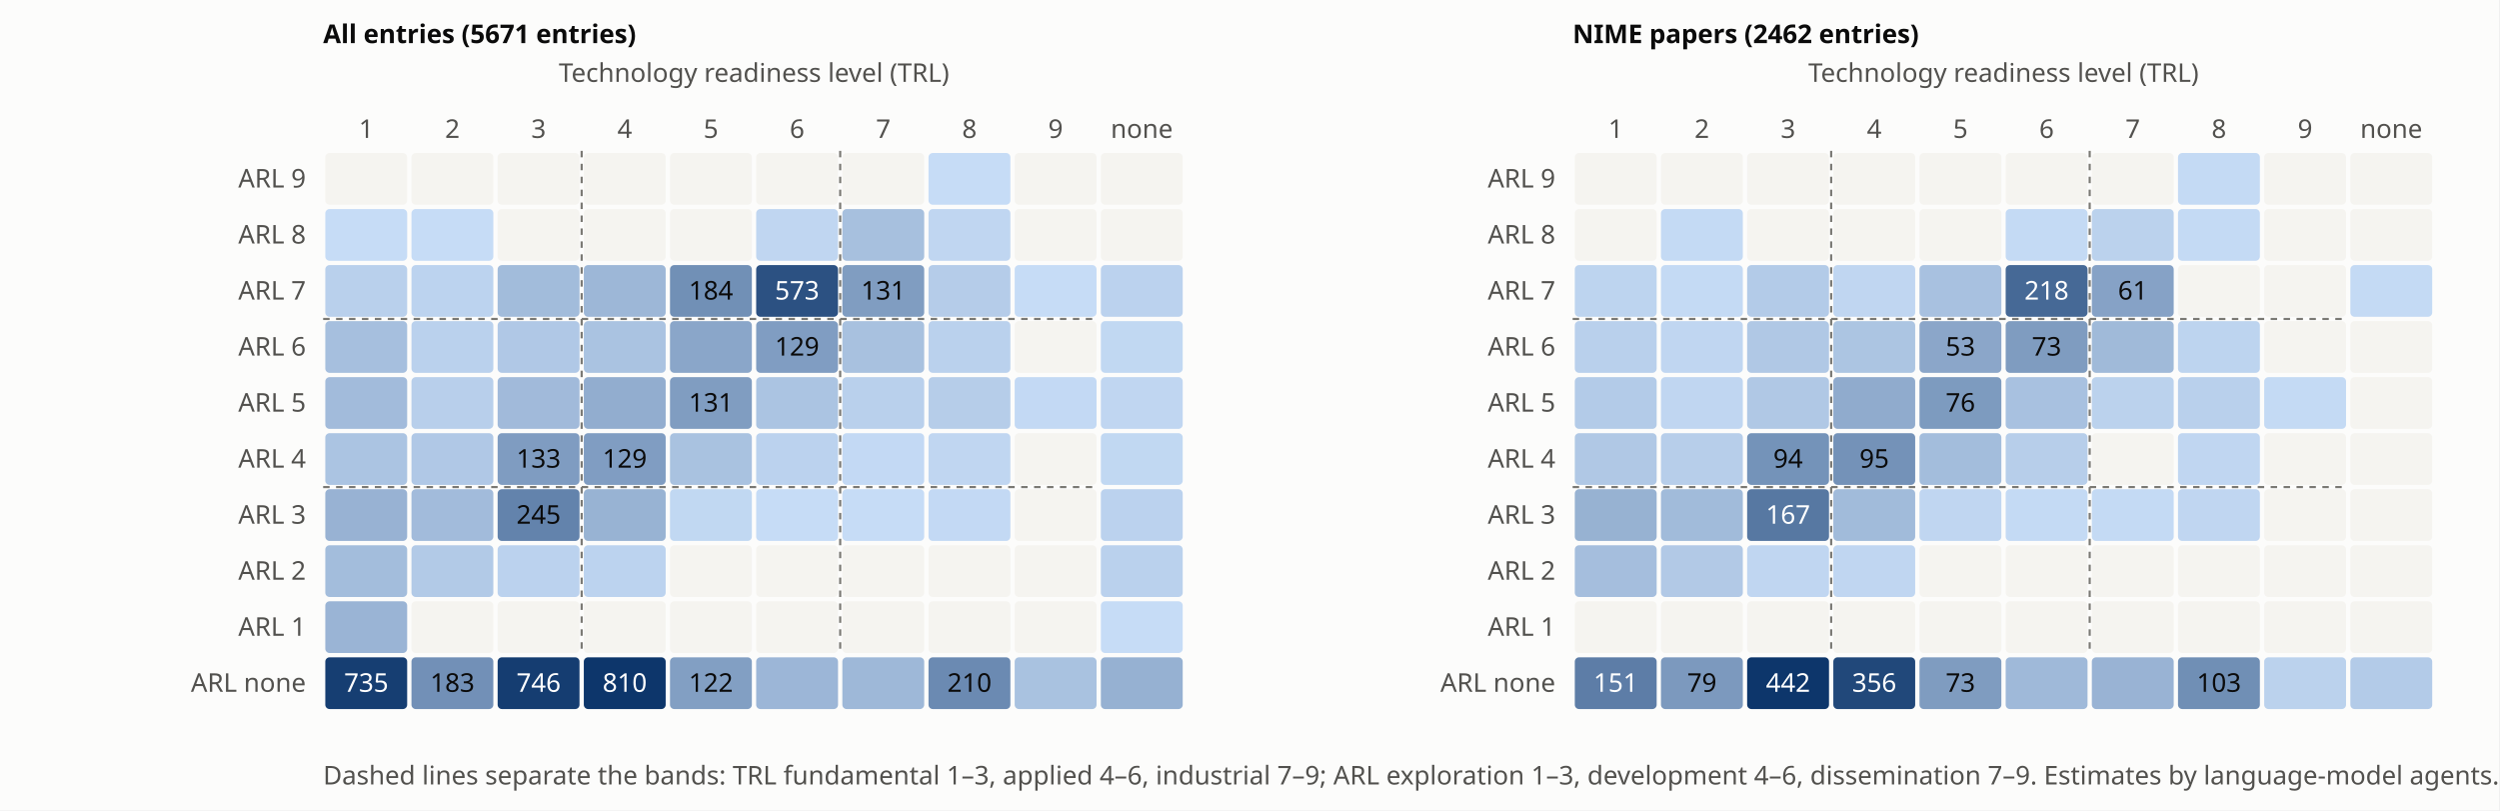
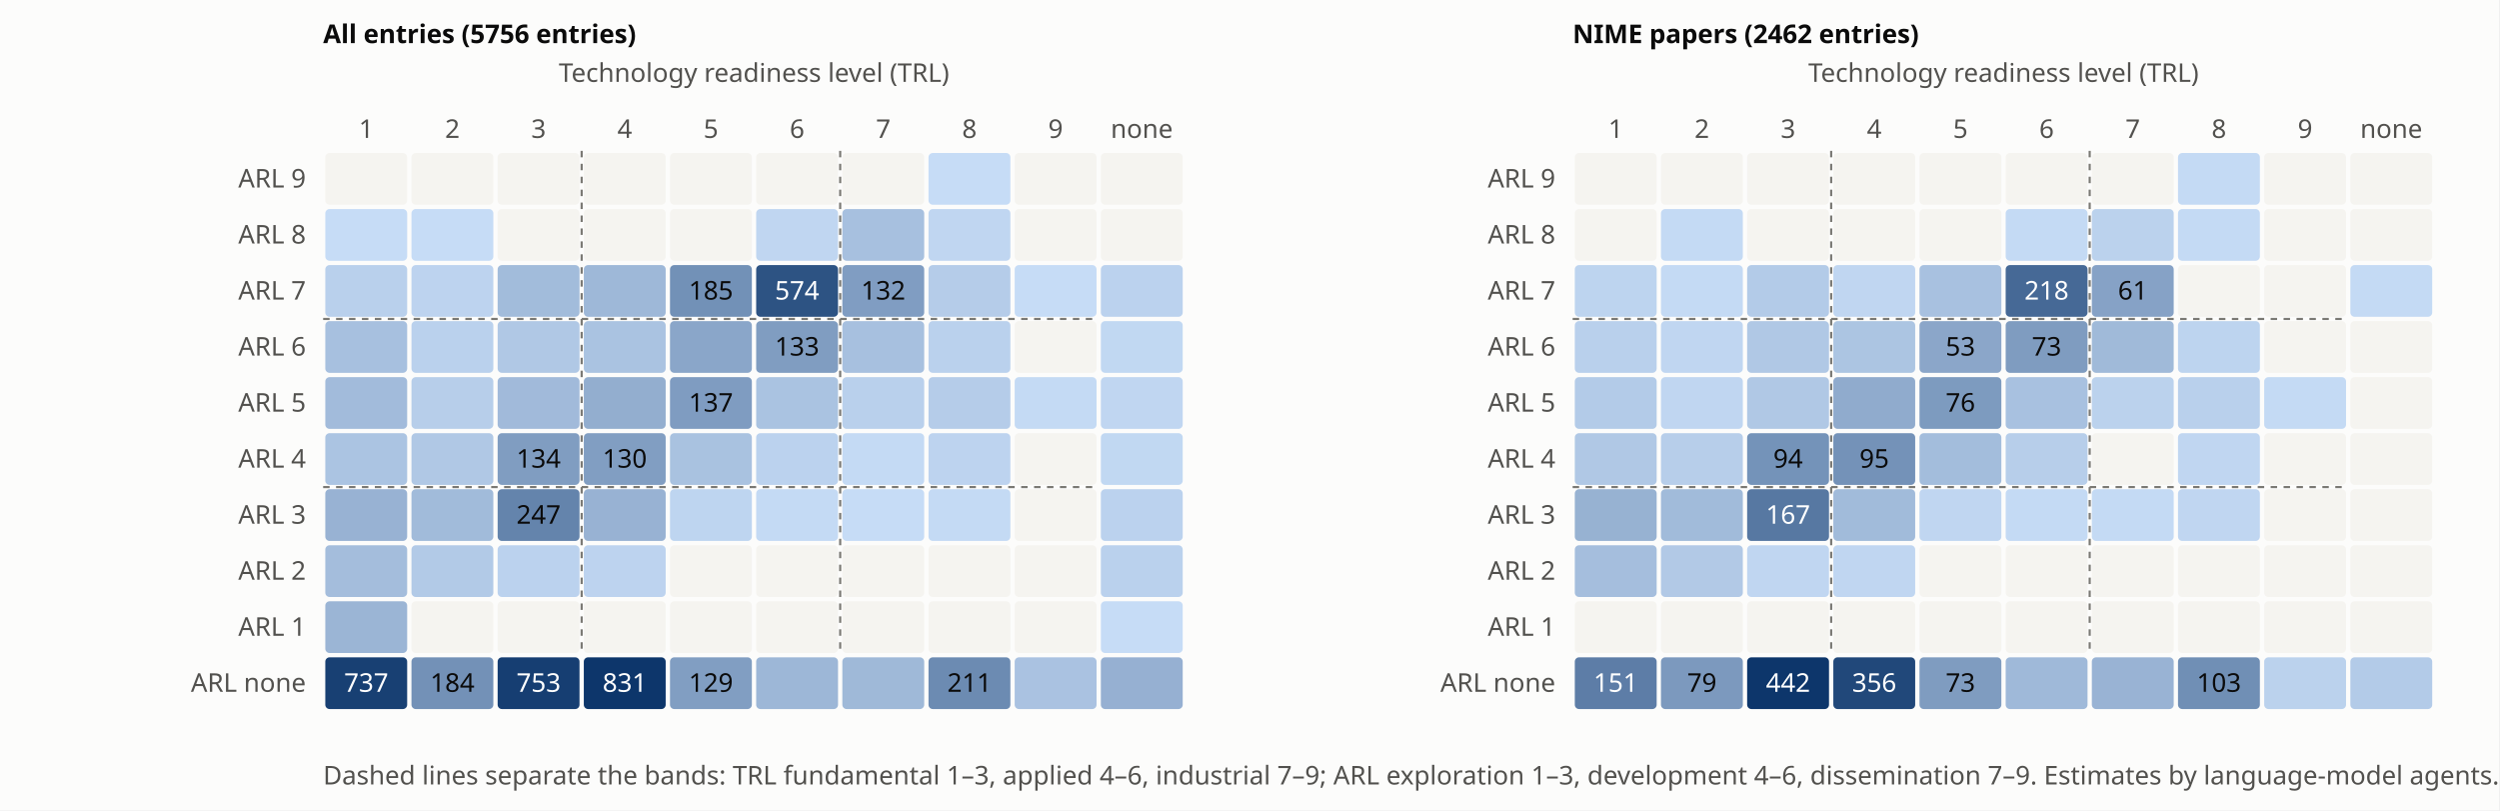
<svg xmlns="http://www.w3.org/2000/svg" width="1160" height="376" viewBox="0 0 1160 376" font-family="system-ui, sans-serif" font-size="12">
  <rect width="1160" height="376" fill="#fcfcfb" />
-   <text x="150" y="20" font-weight="600" fill="#0b0b0b">All entries (5671 entries)</text>
+   <text x="150" y="20" font-weight="600" fill="#0b0b0b">All entries (5756 entries)</text>
  <text x="350" y="38" text-anchor="middle" fill="#52514e">Technology readiness level (TRL)</text>
  <text x="170.0" y="64" text-anchor="middle" fill="#52514e">1</text>
  <text x="210.0" y="64" text-anchor="middle" fill="#52514e">2</text>
  <text x="250.0" y="64" text-anchor="middle" fill="#52514e">3</text>
  <text x="290.0" y="64" text-anchor="middle" fill="#52514e">4</text>
  <text x="330.0" y="64" text-anchor="middle" fill="#52514e">5</text>
  <text x="370.0" y="64" text-anchor="middle" fill="#52514e">6</text>
  <text x="410.0" y="64" text-anchor="middle" fill="#52514e">7</text>
  <text x="450.0" y="64" text-anchor="middle" fill="#52514e">8</text>
  <text x="490.0" y="64" text-anchor="middle" fill="#52514e">9</text>
  <text x="530.0" y="64" text-anchor="middle" fill="#52514e">none</text>
  <text x="142" y="87.0" text-anchor="end" fill="#52514e">ARL 9</text>
  <rect x="151" y="71" width="38" height="24" rx="2" fill="#f5f4f0" />
  <rect x="191" y="71" width="38" height="24" rx="2" fill="#f5f4f0" />
  <rect x="231" y="71" width="38" height="24" rx="2" fill="#f5f4f0" />
  <rect x="271" y="71" width="38" height="24" rx="2" fill="#f5f4f0" />
  <rect x="311" y="71" width="38" height="24" rx="2" fill="#f5f4f0" />
  <rect x="351" y="71" width="38" height="24" rx="2" fill="#f5f4f0" />
  <rect x="391" y="71" width="38" height="24" rx="2" fill="#f5f4f0" />
  <rect x="431" y="71" width="38" height="24" rx="2" fill="#c6dcf6" />
  <rect x="471" y="71" width="38" height="24" rx="2" fill="#f5f4f0" />
  <rect x="511" y="71" width="38" height="24" rx="2" fill="#f5f4f0" />
  <text x="142" y="113.0" text-anchor="end" fill="#52514e">ARL 8</text>
  <rect x="151" y="97" width="38" height="24" rx="2" fill="#c6dcf6" />
  <rect x="191" y="97" width="38" height="24" rx="2" fill="#c6dcf6" />
  <rect x="231" y="97" width="38" height="24" rx="2" fill="#f5f4f0" />
  <rect x="271" y="97" width="38" height="24" rx="2" fill="#f5f4f0" />
  <rect x="311" y="97" width="38" height="24" rx="2" fill="#f5f4f0" />
  <rect x="351" y="97" width="38" height="24" rx="2" fill="#c0d6f1" />
-   <rect x="391" y="97" width="38" height="24" rx="2" fill="#a7c0de" />
+   <rect x="391" y="97" width="38" height="24" rx="2" fill="#a7c0df" />
  <rect x="431" y="97" width="38" height="24" rx="2" fill="#c0d6f1" />
  <rect x="471" y="97" width="38" height="24" rx="2" fill="#f5f4f0" />
  <rect x="511" y="97" width="38" height="24" rx="2" fill="#f5f4f0" />
  <text x="142" y="139.0" text-anchor="end" fill="#52514e">ARL 7</text>
  <rect x="151" y="123" width="38" height="24" rx="2" fill="#b9d0ec" />
-   <rect x="191" y="123" width="38" height="24" rx="2" fill="#bcd3ef" />
+   <rect x="191" y="123" width="38" height="24" rx="2" fill="#bdd3ef" />
  <rect x="231" y="123" width="38" height="24" rx="2" fill="#a2bcdb" />
-   <rect x="271" y="123" width="38" height="24" rx="2" fill="#9db7d7" />
-   <rect x="311" y="123" width="38" height="24" rx="2" fill="#7190b6" />
-   <text x="330.0" y="139.0" text-anchor="middle" fill="#0b0b0b">184</text>
-   <rect x="351" y="123" width="38" height="24" rx="2" fill="#2c5182" />
-   <text x="370.0" y="139.0" text-anchor="middle" fill="#ffffff">573</text>
-   <rect x="391" y="123" width="38" height="24" rx="2" fill="#809dc1" />
-   <text x="410.0" y="139.0" text-anchor="middle" fill="#0b0b0b">131</text>
+   <rect x="271" y="123" width="38" height="24" rx="2" fill="#9eb8d8" />
+   <rect x="311" y="123" width="38" height="24" rx="2" fill="#7291b7" />
+   <text x="330.0" y="139.0" text-anchor="middle" fill="#0b0b0b">185</text>
+   <rect x="351" y="123" width="38" height="24" rx="2" fill="#2d5383" />
+   <text x="370.0" y="139.0" text-anchor="middle" fill="#ffffff">574</text>
+   <rect x="391" y="123" width="38" height="24" rx="2" fill="#809dc2" />
+   <text x="410.0" y="139.0" text-anchor="middle" fill="#0b0b0b">132</text>
  <rect x="431" y="123" width="38" height="24" rx="2" fill="#b5cce9" />
  <rect x="471" y="123" width="38" height="24" rx="2" fill="#c6dcf6" />
  <rect x="511" y="123" width="38" height="24" rx="2" fill="#bbd2ee" />
  <text x="142" y="165.0" text-anchor="end" fill="#52514e">ARL 6</text>
-   <rect x="151" y="149" width="38" height="24" rx="2" fill="#a6bfde" />
+   <rect x="151" y="149" width="38" height="24" rx="2" fill="#a7c0df" />
  <rect x="191" y="149" width="38" height="24" rx="2" fill="#bad1ed" />
-   <rect x="231" y="149" width="38" height="24" rx="2" fill="#b0c8e6" />
+   <rect x="231" y="149" width="38" height="24" rx="2" fill="#b0c8e5" />
  <rect x="271" y="149" width="38" height="24" rx="2" fill="#aac3e1" />
  <rect x="311" y="149" width="38" height="24" rx="2" fill="#8aa6c9" />
-   <rect x="351" y="149" width="38" height="24" rx="2" fill="#809dc2" />
-   <text x="370.0" y="165.0" text-anchor="middle" fill="#0b0b0b">129</text>
-   <rect x="391" y="149" width="38" height="24" rx="2" fill="#a8c1df" />
+   <rect x="351" y="149" width="38" height="24" rx="2" fill="#809dc1" />
+   <text x="370.0" y="165.0" text-anchor="middle" fill="#0b0b0b">133</text>
+   <rect x="391" y="149" width="38" height="24" rx="2" fill="#a7c0df" />
  <rect x="431" y="149" width="38" height="24" rx="2" fill="#bad1ed" />
  <rect x="471" y="149" width="38" height="24" rx="2" fill="#f5f4f0" />
  <rect x="511" y="149" width="38" height="24" rx="2" fill="#c1d8f2" />
  <text x="142" y="191.0" text-anchor="end" fill="#52514e">ARL 5</text>
  <rect x="151" y="175" width="38" height="24" rx="2" fill="#a2bbdb" />
-   <rect x="191" y="175" width="38" height="24" rx="2" fill="#b8cfeb" />
+   <rect x="191" y="175" width="38" height="24" rx="2" fill="#b7ceea" />
  <rect x="231" y="175" width="38" height="24" rx="2" fill="#a1bada" />
-   <rect x="271" y="175" width="38" height="24" rx="2" fill="#92adcf" />
-   <rect x="311" y="175" width="38" height="24" rx="2" fill="#809dc1" />
-   <text x="330.0" y="191.0" text-anchor="middle" fill="#0b0b0b">131</text>
-   <rect x="351" y="175" width="38" height="24" rx="2" fill="#abc4e2" />
+   <rect x="271" y="175" width="38" height="24" rx="2" fill="#93aecf" />
+   <rect x="311" y="175" width="38" height="24" rx="2" fill="#7f9cc1" />
+   <text x="330.0" y="191.0" text-anchor="middle" fill="#0b0b0b">137</text>
+   <rect x="351" y="175" width="38" height="24" rx="2" fill="#aac3e1" />
  <rect x="391" y="175" width="38" height="24" rx="2" fill="#b9d0ec" />
-   <rect x="431" y="175" width="38" height="24" rx="2" fill="#b6cde9" />
-   <rect x="471" y="175" width="38" height="24" rx="2" fill="#c3d9f4" />
+   <rect x="431" y="175" width="38" height="24" rx="2" fill="#b5cce9" />
+   <rect x="471" y="175" width="38" height="24" rx="2" fill="#c4daf4" />
  <rect x="511" y="175" width="38" height="24" rx="2" fill="#c0d6f1" />
  <text x="142" y="217.0" text-anchor="end" fill="#52514e">ARL 4</text>
  <rect x="151" y="201" width="38" height="24" rx="2" fill="#abc4e2" />
-   <rect x="191" y="201" width="38" height="24" rx="2" fill="#b0c8e6" />
-   <rect x="231" y="201" width="38" height="24" rx="2" fill="#7f9cc1" />
-   <text x="250.0" y="217.0" text-anchor="middle" fill="#0b0b0b">133</text>
-   <rect x="271" y="201" width="38" height="24" rx="2" fill="#809dc2" />
-   <text x="290.0" y="217.0" text-anchor="middle" fill="#0b0b0b">129</text>
+   <rect x="191" y="201" width="38" height="24" rx="2" fill="#b0c8e5" />
+   <rect x="231" y="201" width="38" height="24" rx="2" fill="#809dc1" />
+   <text x="250.0" y="217.0" text-anchor="middle" fill="#0b0b0b">134</text>
+   <rect x="271" y="201" width="38" height="24" rx="2" fill="#819ec2" />
+   <text x="290.0" y="217.0" text-anchor="middle" fill="#0b0b0b">130</text>
  <rect x="311" y="201" width="38" height="24" rx="2" fill="#a9c2e0" />
  <rect x="351" y="201" width="38" height="24" rx="2" fill="#bbd2ee" />
-   <rect x="391" y="201" width="38" height="24" rx="2" fill="#c3d9f4" />
-   <rect x="431" y="201" width="38" height="24" rx="2" fill="#c0d6f1" />
+   <rect x="391" y="201" width="38" height="24" rx="2" fill="#c4daf4" />
+   <rect x="431" y="201" width="38" height="24" rx="2" fill="#bdd3ef" />
  <rect x="471" y="201" width="38" height="24" rx="2" fill="#f5f4f0" />
  <rect x="511" y="201" width="38" height="24" rx="2" fill="#c1d8f2" />
  <text x="142" y="243.0" text-anchor="end" fill="#52514e">ARL 3</text>
  <rect x="151" y="227" width="38" height="24" rx="2" fill="#98b2d3" />
-   <rect x="191" y="227" width="38" height="24" rx="2" fill="#a2bbdb" />
-   <rect x="231" y="227" width="38" height="24" rx="2" fill="#6383ac" />
-   <text x="250.0" y="243.0" text-anchor="middle" fill="#0b0b0b">245</text>
-   <rect x="271" y="227" width="38" height="24" rx="2" fill="#98b3d3" />
-   <rect x="311" y="227" width="38" height="24" rx="2" fill="#c1d8f2" />
-   <rect x="351" y="227" width="38" height="24" rx="2" fill="#c6dcf6" />
+   <rect x="191" y="227" width="38" height="24" rx="2" fill="#a1bbda" />
+   <rect x="231" y="227" width="38" height="24" rx="2" fill="#6484ac" />
+   <text x="250.0" y="243.0" text-anchor="middle" fill="#0b0b0b">247</text>
+   <rect x="271" y="227" width="38" height="24" rx="2" fill="#98b2d3" />
+   <rect x="311" y="227" width="38" height="24" rx="2" fill="#bed5f0" />
+   <rect x="351" y="227" width="38" height="24" rx="2" fill="#c4daf4" />
  <rect x="391" y="227" width="38" height="24" rx="2" fill="#c6dcf6" />
-   <rect x="431" y="227" width="38" height="24" rx="2" fill="#c3d9f4" />
+   <rect x="431" y="227" width="38" height="24" rx="2" fill="#c4daf4" />
  <rect x="471" y="227" width="38" height="24" rx="2" fill="#f5f4f0" />
  <rect x="511" y="227" width="38" height="24" rx="2" fill="#bbd2ee" />
  <text x="142" y="269.0" text-anchor="end" fill="#52514e">ARL 2</text>
-   <rect x="151" y="253" width="38" height="24" rx="2" fill="#a3bddc" />
+   <rect x="151" y="253" width="38" height="24" rx="2" fill="#a4bddc" />
  <rect x="191" y="253" width="38" height="24" rx="2" fill="#b2cae7" />
  <rect x="231" y="253" width="38" height="24" rx="2" fill="#bbd2ee" />
-   <rect x="271" y="253" width="38" height="24" rx="2" fill="#bcd3ef" />
+   <rect x="271" y="253" width="38" height="24" rx="2" fill="#bdd3ef" />
  <rect x="311" y="253" width="38" height="24" rx="2" fill="#f5f4f0" />
  <rect x="351" y="253" width="38" height="24" rx="2" fill="#f5f4f0" />
  <rect x="391" y="253" width="38" height="24" rx="2" fill="#f5f4f0" />
  <rect x="431" y="253" width="38" height="24" rx="2" fill="#f5f4f0" />
  <rect x="471" y="253" width="38" height="24" rx="2" fill="#f5f4f0" />
  <rect x="511" y="253" width="38" height="24" rx="2" fill="#bad1ed" />
  <text x="142" y="295.0" text-anchor="end" fill="#52514e">ARL 1</text>
-   <rect x="151" y="279" width="38" height="24" rx="2" fill="#9ab4d5" />
+   <rect x="151" y="279" width="38" height="24" rx="2" fill="#9bb5d5" />
  <rect x="191" y="279" width="38" height="24" rx="2" fill="#f5f4f0" />
  <rect x="231" y="279" width="38" height="24" rx="2" fill="#f5f4f0" />
  <rect x="271" y="279" width="38" height="24" rx="2" fill="#f5f4f0" />
  <rect x="311" y="279" width="38" height="24" rx="2" fill="#f5f4f0" />
  <rect x="351" y="279" width="38" height="24" rx="2" fill="#f5f4f0" />
  <rect x="391" y="279" width="38" height="24" rx="2" fill="#f5f4f0" />
  <rect x="431" y="279" width="38" height="24" rx="2" fill="#f5f4f0" />
  <rect x="471" y="279" width="38" height="24" rx="2" fill="#f5f4f0" />
  <rect x="511" y="279" width="38" height="24" rx="2" fill="#c6dcf6" />
  <text x="142" y="321.0" text-anchor="end" fill="#52514e">ARL none</text>
-   <rect x="151" y="305" width="38" height="24" rx="2" fill="#163e72" />
-   <text x="170.0" y="321.0" text-anchor="middle" fill="#ffffff">735</text>
-   <rect x="191" y="305" width="38" height="24" rx="2" fill="#7290b7" />
-   <text x="210.0" y="321.0" text-anchor="middle" fill="#0b0b0b">183</text>
-   <rect x="231" y="305" width="38" height="24" rx="2" fill="#153d71" />
-   <text x="250.0" y="321.0" text-anchor="middle" fill="#ffffff">746</text>
+   <rect x="151" y="305" width="38" height="24" rx="2" fill="#184073" />
+   <text x="170.0" y="321.0" text-anchor="middle" fill="#ffffff">737</text>
+   <rect x="191" y="305" width="38" height="24" rx="2" fill="#7391b7" />
+   <text x="210.0" y="321.0" text-anchor="middle" fill="#0b0b0b">184</text>
+   <rect x="231" y="305" width="38" height="24" rx="2" fill="#163e72" />
+   <text x="250.0" y="321.0" text-anchor="middle" fill="#ffffff">753</text>
  <rect x="271" y="305" width="38" height="24" rx="2" fill="#0d366b" />
-   <text x="290.0" y="321.0" text-anchor="middle" fill="#ffffff">810</text>
-   <rect x="311" y="305" width="38" height="24" rx="2" fill="#829fc3" />
-   <text x="330.0" y="321.0" text-anchor="middle" fill="#0b0b0b">122</text>
-   <rect x="351" y="305" width="38" height="24" rx="2" fill="#9cb6d7" />
-   <rect x="391" y="305" width="38" height="24" rx="2" fill="#9eb8d8" />
-   <rect x="431" y="305" width="38" height="24" rx="2" fill="#6b8ab2" />
-   <text x="450.0" y="321.0" text-anchor="middle" fill="#0b0b0b">210</text>
-   <rect x="471" y="305" width="38" height="24" rx="2" fill="#a9c2e0" />
-   <rect x="511" y="305" width="38" height="24" rx="2" fill="#96b1d2" />
+   <text x="290.0" y="321.0" text-anchor="middle" fill="#ffffff">831</text>
+   <rect x="311" y="305" width="38" height="24" rx="2" fill="#819ec2" />
+   <text x="330.0" y="321.0" text-anchor="middle" fill="#0b0b0b">129</text>
+   <rect x="351" y="305" width="38" height="24" rx="2" fill="#9db7d7" />
+   <rect x="391" y="305" width="38" height="24" rx="2" fill="#9fb9d8" />
+   <rect x="431" y="305" width="38" height="24" rx="2" fill="#6c8bb2" />
+   <text x="450.0" y="321.0" text-anchor="middle" fill="#0b0b0b">211</text>
+   <rect x="471" y="305" width="38" height="24" rx="2" fill="#aac2e1" />
+   <rect x="511" y="305" width="38" height="24" rx="2" fill="#96b0d2" />
  <line x1="270" x2="270" y1="70" y2="304" stroke="#7a7974" stroke-dasharray="3 3" />
  <line x1="150" x2="510" y1="226" y2="226" stroke="#7a7974" stroke-dasharray="3 3" />
  <line x1="390" x2="390" y1="70" y2="304" stroke="#7a7974" stroke-dasharray="3 3" />
  <line x1="150" x2="510" y1="148" y2="148" stroke="#7a7974" stroke-dasharray="3 3" />
  <text x="730" y="20" font-weight="600" fill="#0b0b0b">NIME papers (2462 entries)</text>
  <text x="930" y="38" text-anchor="middle" fill="#52514e">Technology readiness level (TRL)</text>
  <text x="750.0" y="64" text-anchor="middle" fill="#52514e">1</text>
  <text x="790.0" y="64" text-anchor="middle" fill="#52514e">2</text>
  <text x="830.0" y="64" text-anchor="middle" fill="#52514e">3</text>
  <text x="870.0" y="64" text-anchor="middle" fill="#52514e">4</text>
  <text x="910.0" y="64" text-anchor="middle" fill="#52514e">5</text>
  <text x="950.0" y="64" text-anchor="middle" fill="#52514e">6</text>
  <text x="990.0" y="64" text-anchor="middle" fill="#52514e">7</text>
  <text x="1030.0" y="64" text-anchor="middle" fill="#52514e">8</text>
  <text x="1070.0" y="64" text-anchor="middle" fill="#52514e">9</text>
  <text x="1110.0" y="64" text-anchor="middle" fill="#52514e">none</text>
  <text x="722" y="87.0" text-anchor="end" fill="#52514e">ARL 9</text>
  <rect x="731" y="71" width="38" height="24" rx="2" fill="#f5f4f0" />
  <rect x="771" y="71" width="38" height="24" rx="2" fill="#f5f4f0" />
  <rect x="811" y="71" width="38" height="24" rx="2" fill="#f5f4f0" />
  <rect x="851" y="71" width="38" height="24" rx="2" fill="#f5f4f0" />
  <rect x="891" y="71" width="38" height="24" rx="2" fill="#f5f4f0" />
  <rect x="931" y="71" width="38" height="24" rx="2" fill="#f5f4f0" />
  <rect x="971" y="71" width="38" height="24" rx="2" fill="#f5f4f0" />
  <rect x="1011" y="71" width="38" height="24" rx="2" fill="#c4daf4" />
  <rect x="1051" y="71" width="38" height="24" rx="2" fill="#f5f4f0" />
  <rect x="1091" y="71" width="38" height="24" rx="2" fill="#f5f4f0" />
  <text x="722" y="113.0" text-anchor="end" fill="#52514e">ARL 8</text>
  <rect x="731" y="97" width="38" height="24" rx="2" fill="#f5f4f0" />
  <rect x="771" y="97" width="38" height="24" rx="2" fill="#c4daf4" />
  <rect x="811" y="97" width="38" height="24" rx="2" fill="#f5f4f0" />
  <rect x="851" y="97" width="38" height="24" rx="2" fill="#f5f4f0" />
  <rect x="891" y="97" width="38" height="24" rx="2" fill="#f5f4f0" />
  <rect x="931" y="97" width="38" height="24" rx="2" fill="#c4daf4" />
  <rect x="971" y="97" width="38" height="24" rx="2" fill="#bbd2ed" />
  <rect x="1011" y="97" width="38" height="24" rx="2" fill="#c4daf4" />
  <rect x="1051" y="97" width="38" height="24" rx="2" fill="#f5f4f0" />
  <rect x="1091" y="97" width="38" height="24" rx="2" fill="#f5f4f0" />
  <text x="722" y="139.0" text-anchor="end" fill="#52514e">ARL 7</text>
  <rect x="731" y="123" width="38" height="24" rx="2" fill="#bdd4ef" />
  <rect x="771" y="123" width="38" height="24" rx="2" fill="#c4daf4" />
  <rect x="811" y="123" width="38" height="24" rx="2" fill="#b3cbe8" />
  <rect x="851" y="123" width="38" height="24" rx="2" fill="#c0d6f1" />
  <rect x="891" y="123" width="38" height="24" rx="2" fill="#a8c1e0" />
  <rect x="931" y="123" width="38" height="24" rx="2" fill="#466996" />
  <text x="950.0" y="139.0" text-anchor="middle" fill="#ffffff">218</text>
  <rect x="971" y="123" width="38" height="24" rx="2" fill="#86a2c6" />
  <text x="990.0" y="139.0" text-anchor="middle" fill="#0b0b0b">61</text>
  <rect x="1011" y="123" width="38" height="24" rx="2" fill="#f5f4f0" />
  <rect x="1051" y="123" width="38" height="24" rx="2" fill="#f5f4f0" />
  <rect x="1091" y="123" width="38" height="24" rx="2" fill="#c4daf4" />
  <text x="722" y="165.0" text-anchor="end" fill="#52514e">ARL 6</text>
  <rect x="731" y="149" width="38" height="24" rx="2" fill="#b9d0ec" />
  <rect x="771" y="149" width="38" height="24" rx="2" fill="#c0d6f1" />
  <rect x="811" y="149" width="38" height="24" rx="2" fill="#b0c8e5" />
  <rect x="851" y="149" width="38" height="24" rx="2" fill="#acc5e2" />
  <rect x="891" y="149" width="38" height="24" rx="2" fill="#8ba6c9" />
  <text x="910.0" y="165.0" text-anchor="middle" fill="#0b0b0b">53</text>
  <rect x="931" y="149" width="38" height="24" rx="2" fill="#7f9cc0" />
  <text x="950.0" y="165.0" text-anchor="middle" fill="#0b0b0b">73</text>
  <rect x="971" y="149" width="38" height="24" rx="2" fill="#a0bad9" />
  <rect x="1011" y="149" width="38" height="24" rx="2" fill="#bdd4ef" />
  <rect x="1051" y="149" width="38" height="24" rx="2" fill="#f5f4f0" />
  <rect x="1091" y="149" width="38" height="24" rx="2" fill="#f5f4f0" />
  <text x="722" y="191.0" text-anchor="end" fill="#52514e">ARL 5</text>
  <rect x="731" y="175" width="38" height="24" rx="2" fill="#b3cbe8" />
  <rect x="771" y="175" width="38" height="24" rx="2" fill="#c0d6f1" />
  <rect x="811" y="175" width="38" height="24" rx="2" fill="#b0c8e5" />
  <rect x="851" y="175" width="38" height="24" rx="2" fill="#90abcd" />
  <rect x="891" y="175" width="38" height="24" rx="2" fill="#7d9bbf" />
  <text x="910.0" y="191.0" text-anchor="middle" fill="#0b0b0b">76</text>
  <rect x="931" y="175" width="38" height="24" rx="2" fill="#a8c1e0" />
  <rect x="971" y="175" width="38" height="24" rx="2" fill="#bbd2ed" />
  <rect x="1011" y="175" width="38" height="24" rx="2" fill="#b9d0ec" />
  <rect x="1051" y="175" width="38" height="24" rx="2" fill="#c4daf4" />
  <rect x="1091" y="175" width="38" height="24" rx="2" fill="#f5f4f0" />
  <text x="722" y="217.0" text-anchor="end" fill="#52514e">ARL 4</text>
  <rect x="731" y="201" width="38" height="24" rx="2" fill="#b0c8e5" />
  <rect x="771" y="201" width="38" height="24" rx="2" fill="#b7ceea" />
  <rect x="811" y="201" width="38" height="24" rx="2" fill="#7493b9" />
  <text x="830.0" y="217.0" text-anchor="middle" fill="#0b0b0b">94</text>
  <rect x="851" y="201" width="38" height="24" rx="2" fill="#7492b8" />
  <text x="870.0" y="217.0" text-anchor="middle" fill="#0b0b0b">95</text>
  <rect x="891" y="201" width="38" height="24" rx="2" fill="#a3bddc" />
  <rect x="931" y="201" width="38" height="24" rx="2" fill="#b7ceea" />
  <rect x="971" y="201" width="38" height="24" rx="2" fill="#f5f4f0" />
  <rect x="1011" y="201" width="38" height="24" rx="2" fill="#c0d6f1" />
  <rect x="1051" y="201" width="38" height="24" rx="2" fill="#f5f4f0" />
  <rect x="1091" y="201" width="38" height="24" rx="2" fill="#f5f4f0" />
  <text x="722" y="243.0" text-anchor="end" fill="#52514e">ARL 3</text>
  <rect x="731" y="227" width="38" height="24" rx="2" fill="#97b2d2" />
  <rect x="771" y="227" width="38" height="24" rx="2" fill="#a1bbda" />
  <rect x="811" y="227" width="38" height="24" rx="2" fill="#5778a2" />
  <text x="830.0" y="243.0" text-anchor="middle" fill="#ffffff">167</text>
  <rect x="851" y="227" width="38" height="24" rx="2" fill="#a1bbda" />
  <rect x="891" y="227" width="38" height="24" rx="2" fill="#c0d6f1" />
  <rect x="931" y="227" width="38" height="24" rx="2" fill="#c4daf4" />
  <rect x="971" y="227" width="38" height="24" rx="2" fill="#c4daf4" />
  <rect x="1011" y="227" width="38" height="24" rx="2" fill="#c0d6f1" />
  <rect x="1051" y="227" width="38" height="24" rx="2" fill="#f5f4f0" />
  <rect x="1091" y="227" width="38" height="24" rx="2" fill="#f5f4f0" />
  <text x="722" y="269.0" text-anchor="end" fill="#52514e">ARL 2</text>
  <rect x="731" y="253" width="38" height="24" rx="2" fill="#a5bedd" />
  <rect x="771" y="253" width="38" height="24" rx="2" fill="#b2c9e6" />
  <rect x="811" y="253" width="38" height="24" rx="2" fill="#c0d6f1" />
  <rect x="851" y="253" width="38" height="24" rx="2" fill="#c0d6f1" />
  <rect x="891" y="253" width="38" height="24" rx="2" fill="#f5f4f0" />
  <rect x="931" y="253" width="38" height="24" rx="2" fill="#f5f4f0" />
  <rect x="971" y="253" width="38" height="24" rx="2" fill="#f5f4f0" />
  <rect x="1011" y="253" width="38" height="24" rx="2" fill="#f5f4f0" />
  <rect x="1051" y="253" width="38" height="24" rx="2" fill="#f5f4f0" />
  <rect x="1091" y="253" width="38" height="24" rx="2" fill="#f5f4f0" />
  <text x="722" y="295.0" text-anchor="end" fill="#52514e">ARL 1</text>
  <rect x="731" y="279" width="38" height="24" rx="2" fill="#f5f4f0" />
  <rect x="771" y="279" width="38" height="24" rx="2" fill="#f5f4f0" />
  <rect x="811" y="279" width="38" height="24" rx="2" fill="#f5f4f0" />
  <rect x="851" y="279" width="38" height="24" rx="2" fill="#f5f4f0" />
  <rect x="891" y="279" width="38" height="24" rx="2" fill="#f5f4f0" />
  <rect x="931" y="279" width="38" height="24" rx="2" fill="#f5f4f0" />
  <rect x="971" y="279" width="38" height="24" rx="2" fill="#f5f4f0" />
  <rect x="1011" y="279" width="38" height="24" rx="2" fill="#f5f4f0" />
  <rect x="1051" y="279" width="38" height="24" rx="2" fill="#f5f4f0" />
  <rect x="1091" y="279" width="38" height="24" rx="2" fill="#f5f4f0" />
  <text x="722" y="321.0" text-anchor="end" fill="#52514e">ARL none</text>
  <rect x="731" y="305" width="38" height="24" rx="2" fill="#5d7da7" />
  <text x="750.0" y="321.0" text-anchor="middle" fill="#ffffff">151</text>
  <rect x="771" y="305" width="38" height="24" rx="2" fill="#7c99be" />
  <text x="790.0" y="321.0" text-anchor="middle" fill="#0b0b0b">79</text>
  <rect x="811" y="305" width="38" height="24" rx="2" fill="#0d366b" />
  <text x="830.0" y="321.0" text-anchor="middle" fill="#ffffff">442</text>
  <rect x="851" y="305" width="38" height="24" rx="2" fill="#21487a" />
  <text x="870.0" y="321.0" text-anchor="middle" fill="#ffffff">356</text>
  <rect x="891" y="305" width="38" height="24" rx="2" fill="#7f9cc0" />
  <text x="910.0" y="321.0" text-anchor="middle" fill="#0b0b0b">73</text>
  <rect x="931" y="305" width="38" height="24" rx="2" fill="#9fb9d9" />
  <rect x="971" y="305" width="38" height="24" rx="2" fill="#99b3d4" />
  <rect x="1011" y="305" width="38" height="24" rx="2" fill="#708fb5" />
  <text x="1030.0" y="321.0" text-anchor="middle" fill="#0b0b0b">103</text>
  <rect x="1051" y="305" width="38" height="24" rx="2" fill="#bbd2ed" />
  <rect x="1091" y="305" width="38" height="24" rx="2" fill="#b3cbe8" />
  <line x1="850" x2="850" y1="70" y2="304" stroke="#7a7974" stroke-dasharray="3 3" />
  <line x1="730" x2="1090" y1="226" y2="226" stroke="#7a7974" stroke-dasharray="3 3" />
  <line x1="970" x2="970" y1="70" y2="304" stroke="#7a7974" stroke-dasharray="3 3" />
  <line x1="730" x2="1090" y1="148" y2="148" stroke="#7a7974" stroke-dasharray="3 3" />
  <text x="150" y="364" fill="#52514e">Dashed lines separate the bands: TRL fundamental 1–3, applied 4–6, industrial 7–9; ARL exploration 1–3, development 4–6, dissemination 7–9. Estimates by language-model agents.</text>
</svg>
